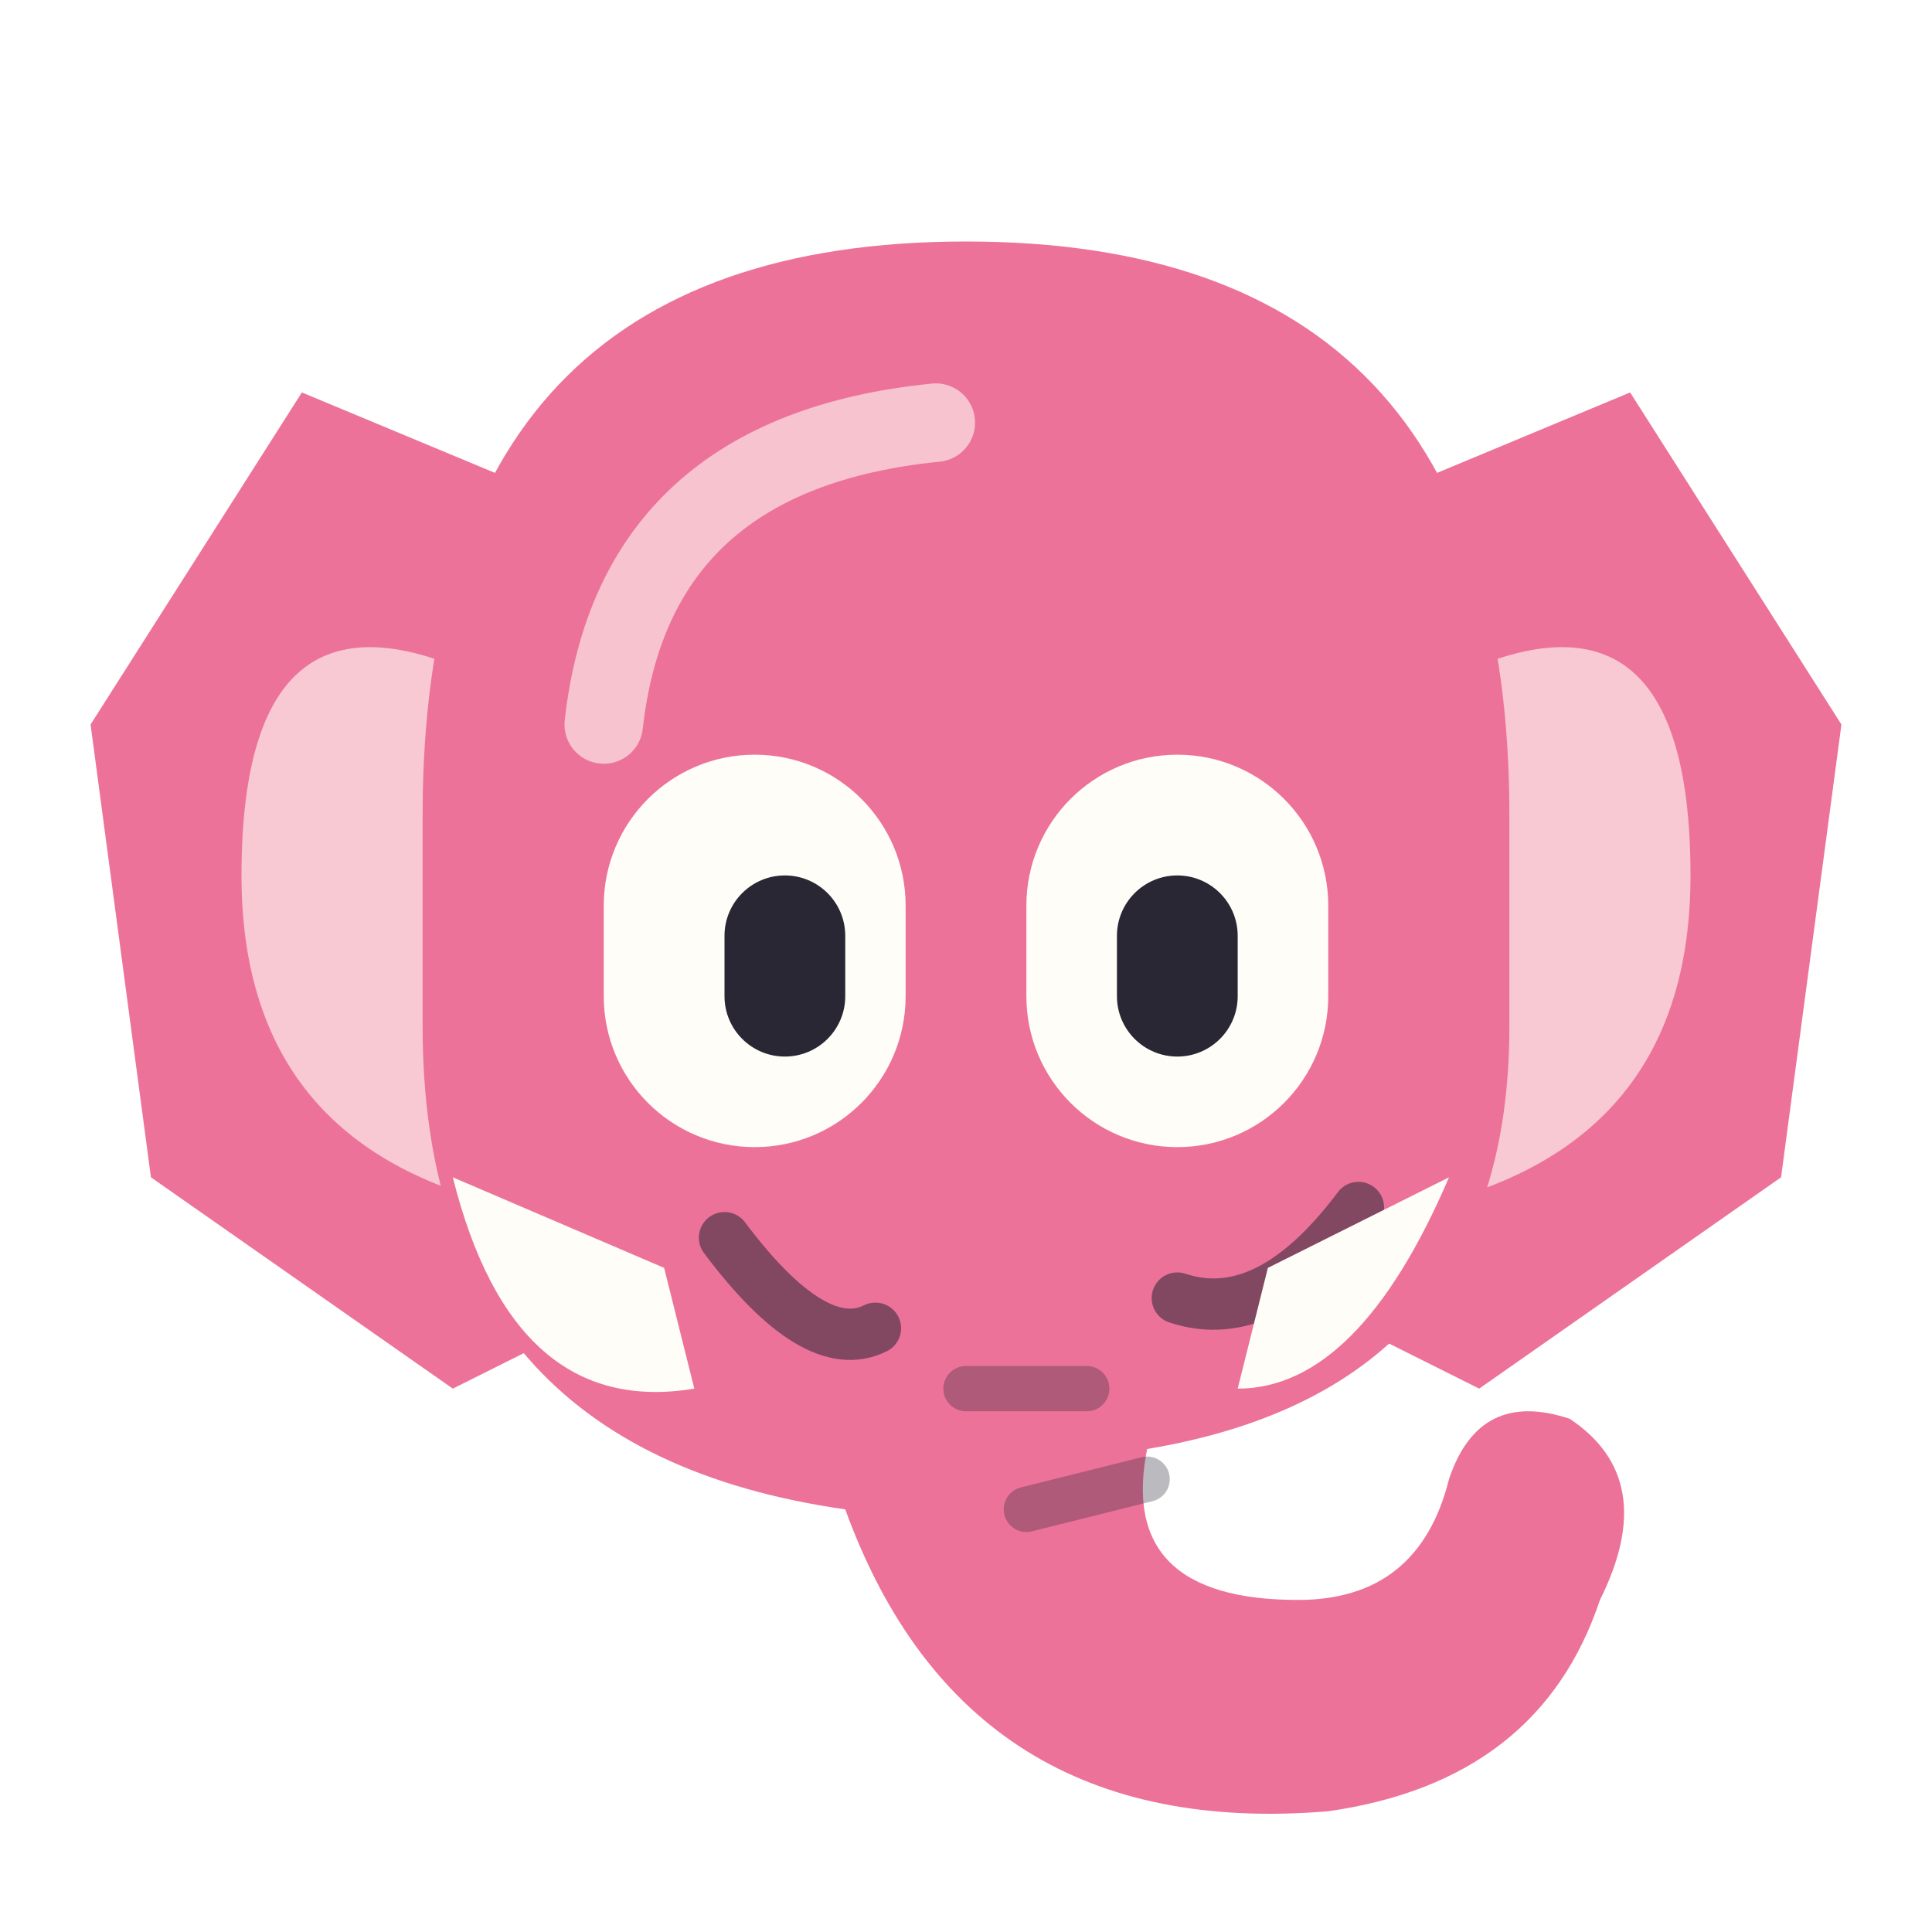
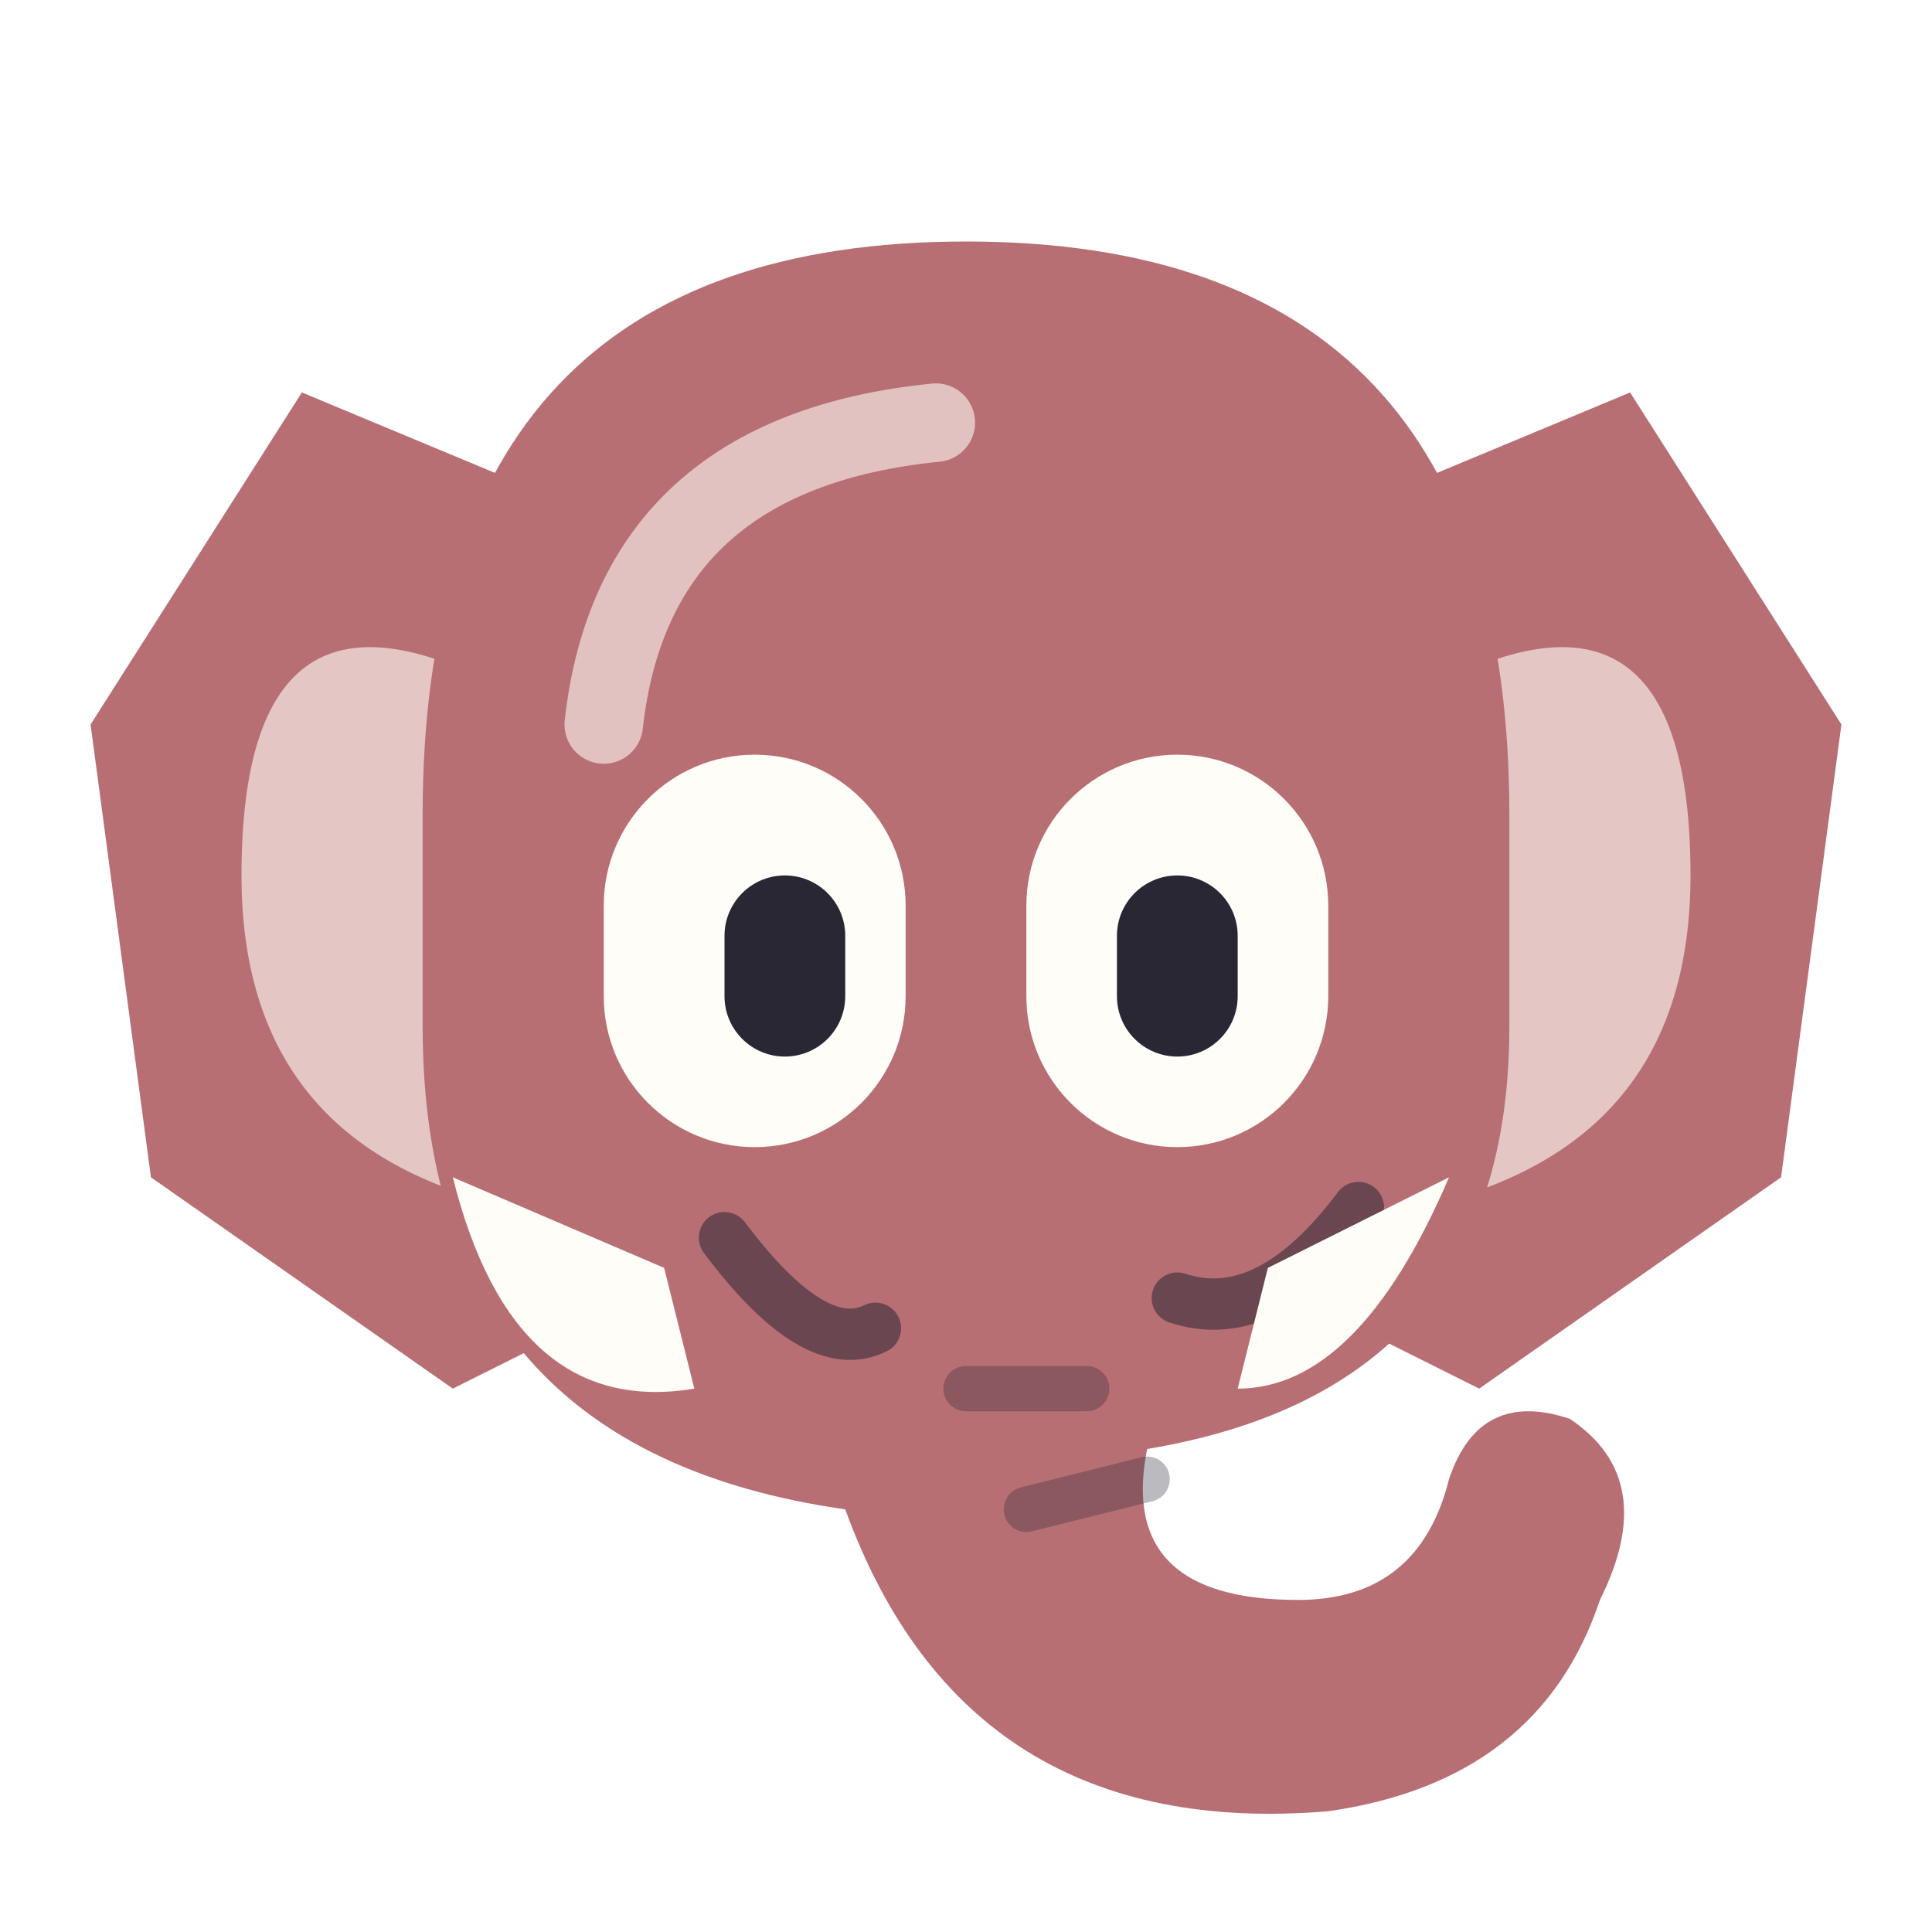
<svg xmlns="http://www.w3.org/2000/svg" viewBox="0 0 64 64" width="512" height="512" data-avatar-theme="elephants" data-avatar-shape="gem" aria-hidden="true" focusable="false">
-   <path d="M22 18L10 13L3 24L5 39L15 46L23 42M42 18L54 13L61 24L59 39L49 46L41 42" fill="#ed7299" />
+   <path d="M22 18L10 13L3 24L5 39L15 46L23 42M42 18L54 13L61 24L59 39L49 46L41 42" fill="#B86F74" />
  <path d="M17 23Q8 18 8 29Q8 38 17 40M47 23Q56 18 56 29Q56 38 47 40" fill="#fffdf7" opacity=".62" />
-   <path d="M32 8Q50 8 50 27V34Q50 46 38 48Q37 53 43 53Q47 53 48 49Q49 46 52 47Q55 49 53 53Q51 59 44 60Q32 61 28 50Q14 48 14 34V27Q14 8 32 8Z" fill="#ed7299" />
+   <path d="M32 8Q50 8 50 27V34Q50 46 38 48Q37 53 43 53Q47 53 48 49Q49 46 52 47Q55 49 53 53Q51 59 44 60Q32 61 28 50Q14 48 14 34V27Q14 8 32 8Z" fill="#B86F74" />
  <path d="M20 24Q21 15 31 14" fill="none" stroke="#fffdf7" stroke-opacity=".58" stroke-width="2.6" stroke-linecap="round" />
  <g class="avatar-eyes" fill="#fffdf7">
    <rect x="20" y="25" width="10" height="13" rx="5" />
    <rect x="34" y="25" width="10" height="13" rx="5" />
    <rect x="24" y="29" width="4" height="6" rx="2" fill="#292733" />
    <rect x="37" y="29" width="4" height="6" rx="2" fill="#292733" />
  </g>
  <path d="M24 41Q27 45 29 44M39 43Q42 44 45 40" fill="none" stroke="#292733" opacity=".55" stroke-width="1.7" stroke-linecap="round" />
  <path d="M32 46L36 46M34 50L38 49" fill="none" stroke="#292733" opacity=".32" stroke-width="1.5" stroke-linecap="round" />
  <path d="M15 39Q17 47 23 46L22 42Z M48 39Q45 46 41 46L42 42Z" fill="#fffdf7" />
</svg>
